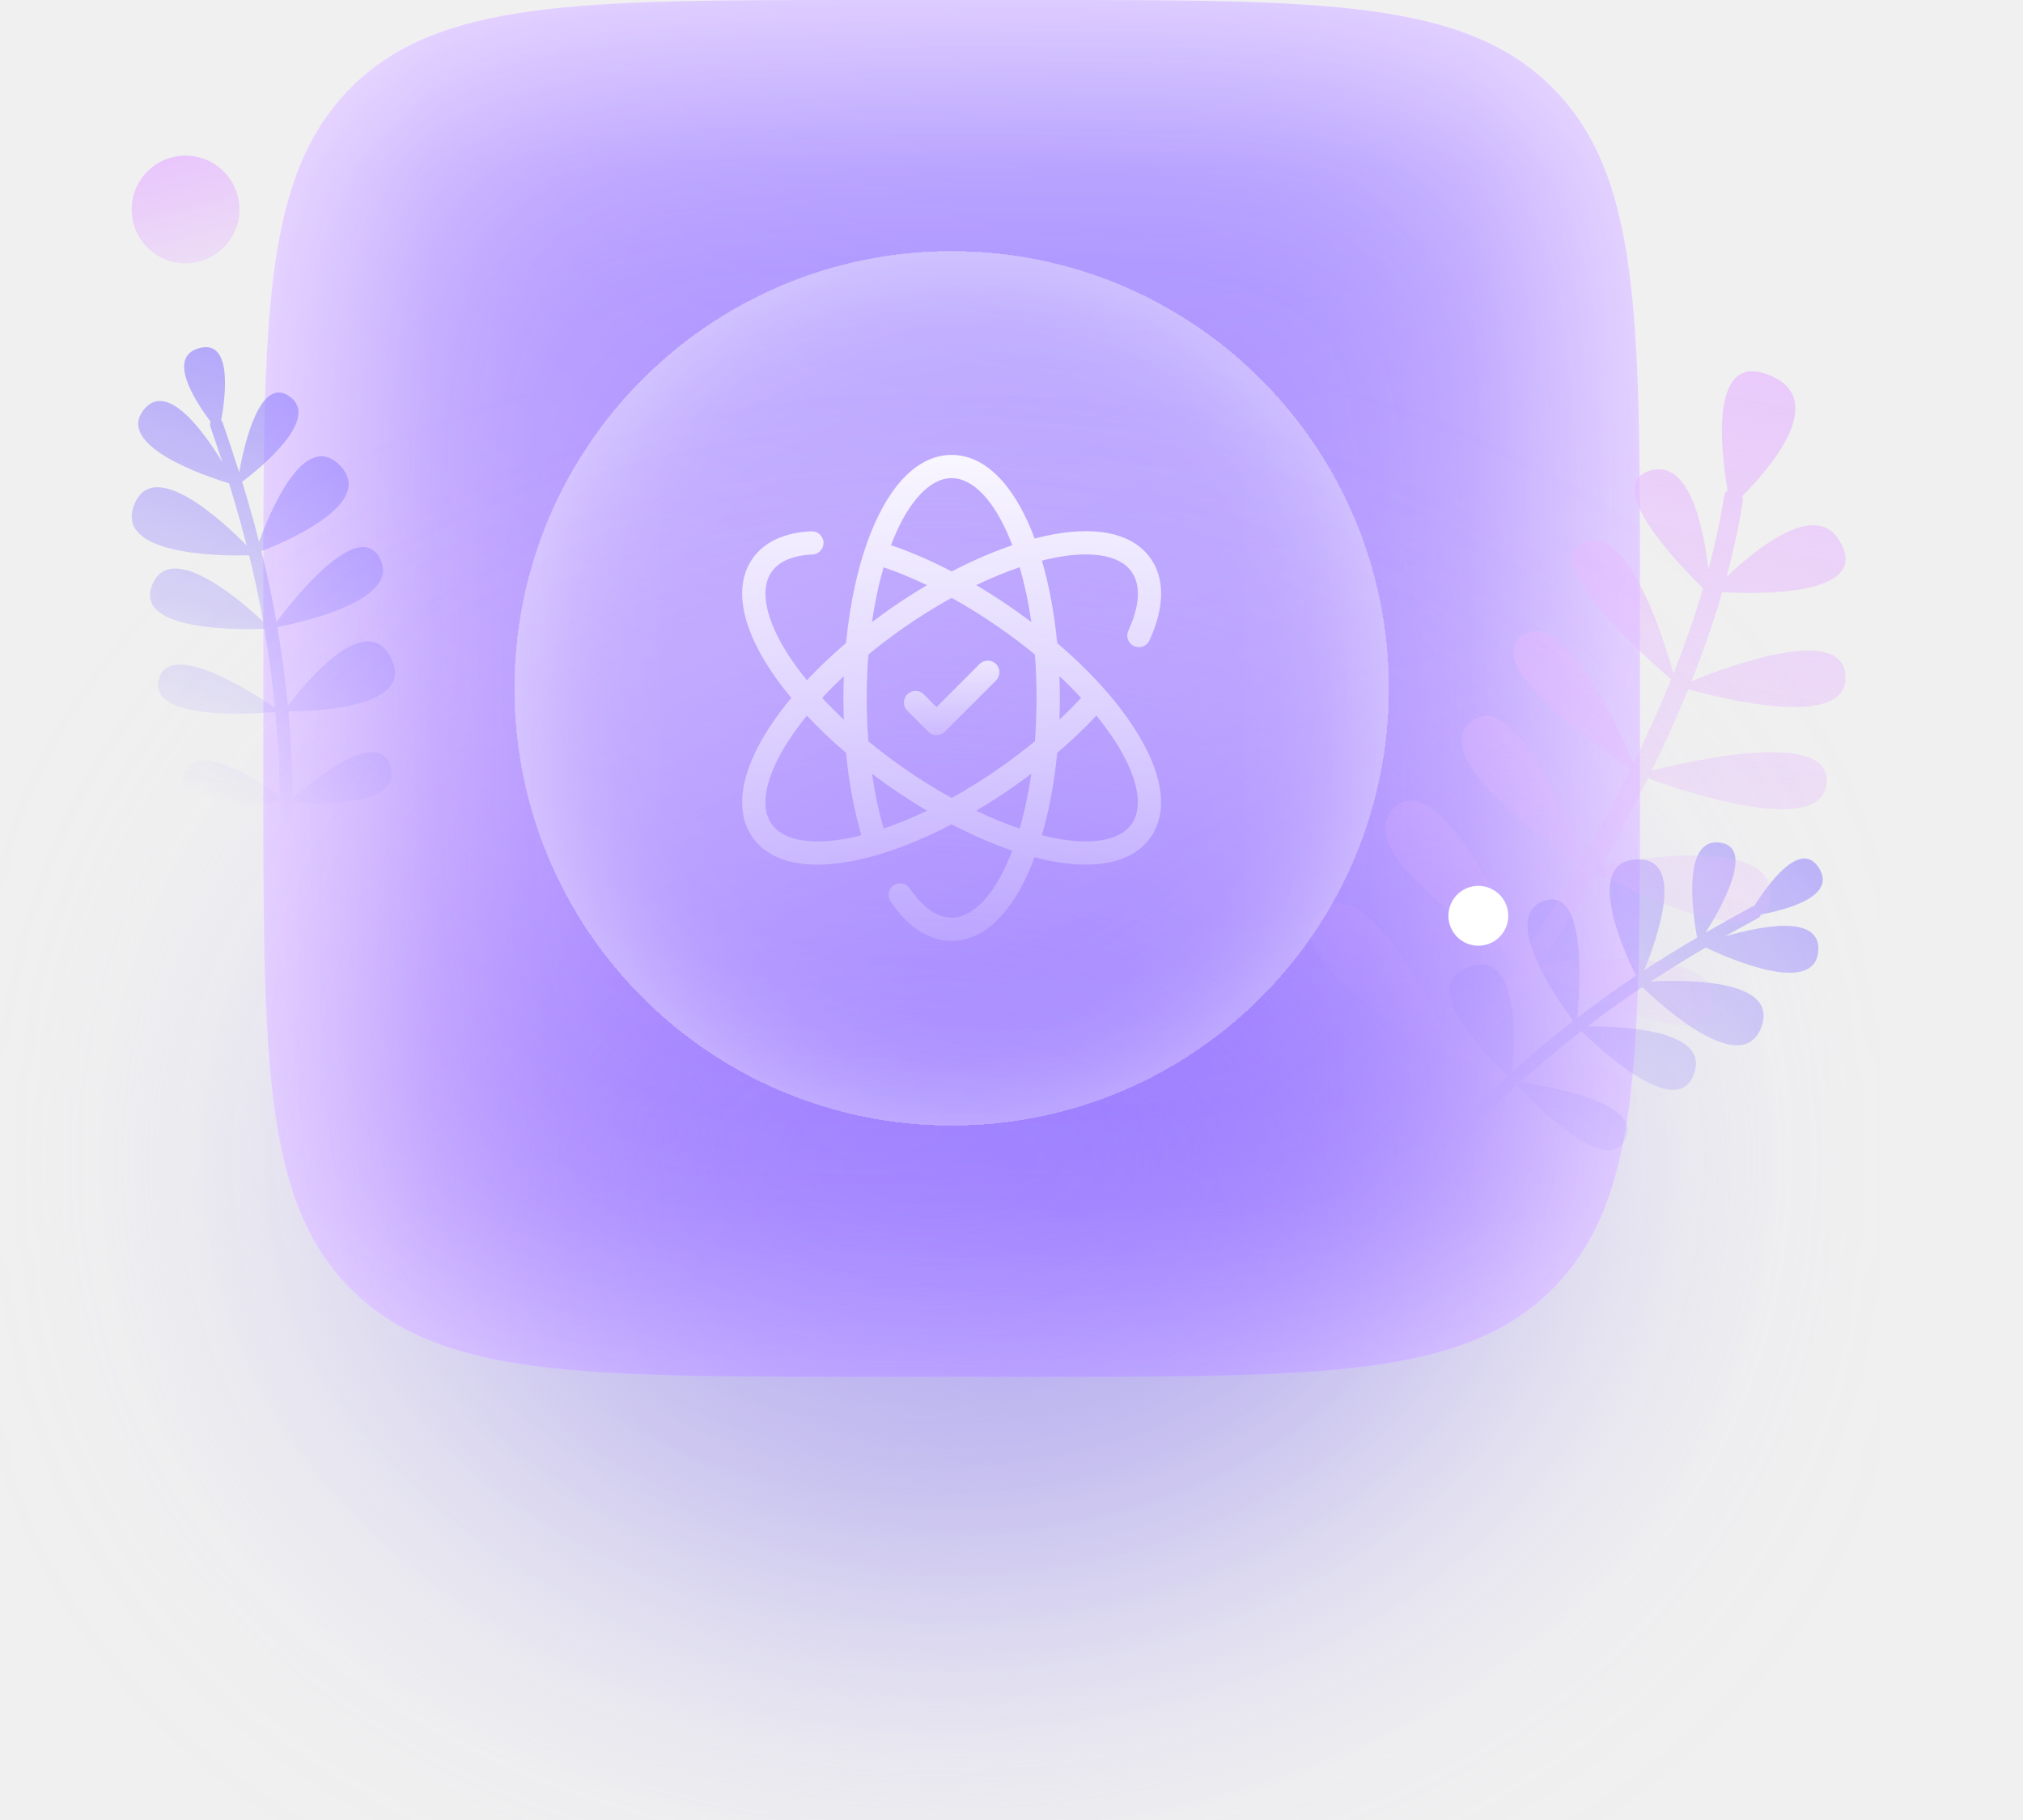
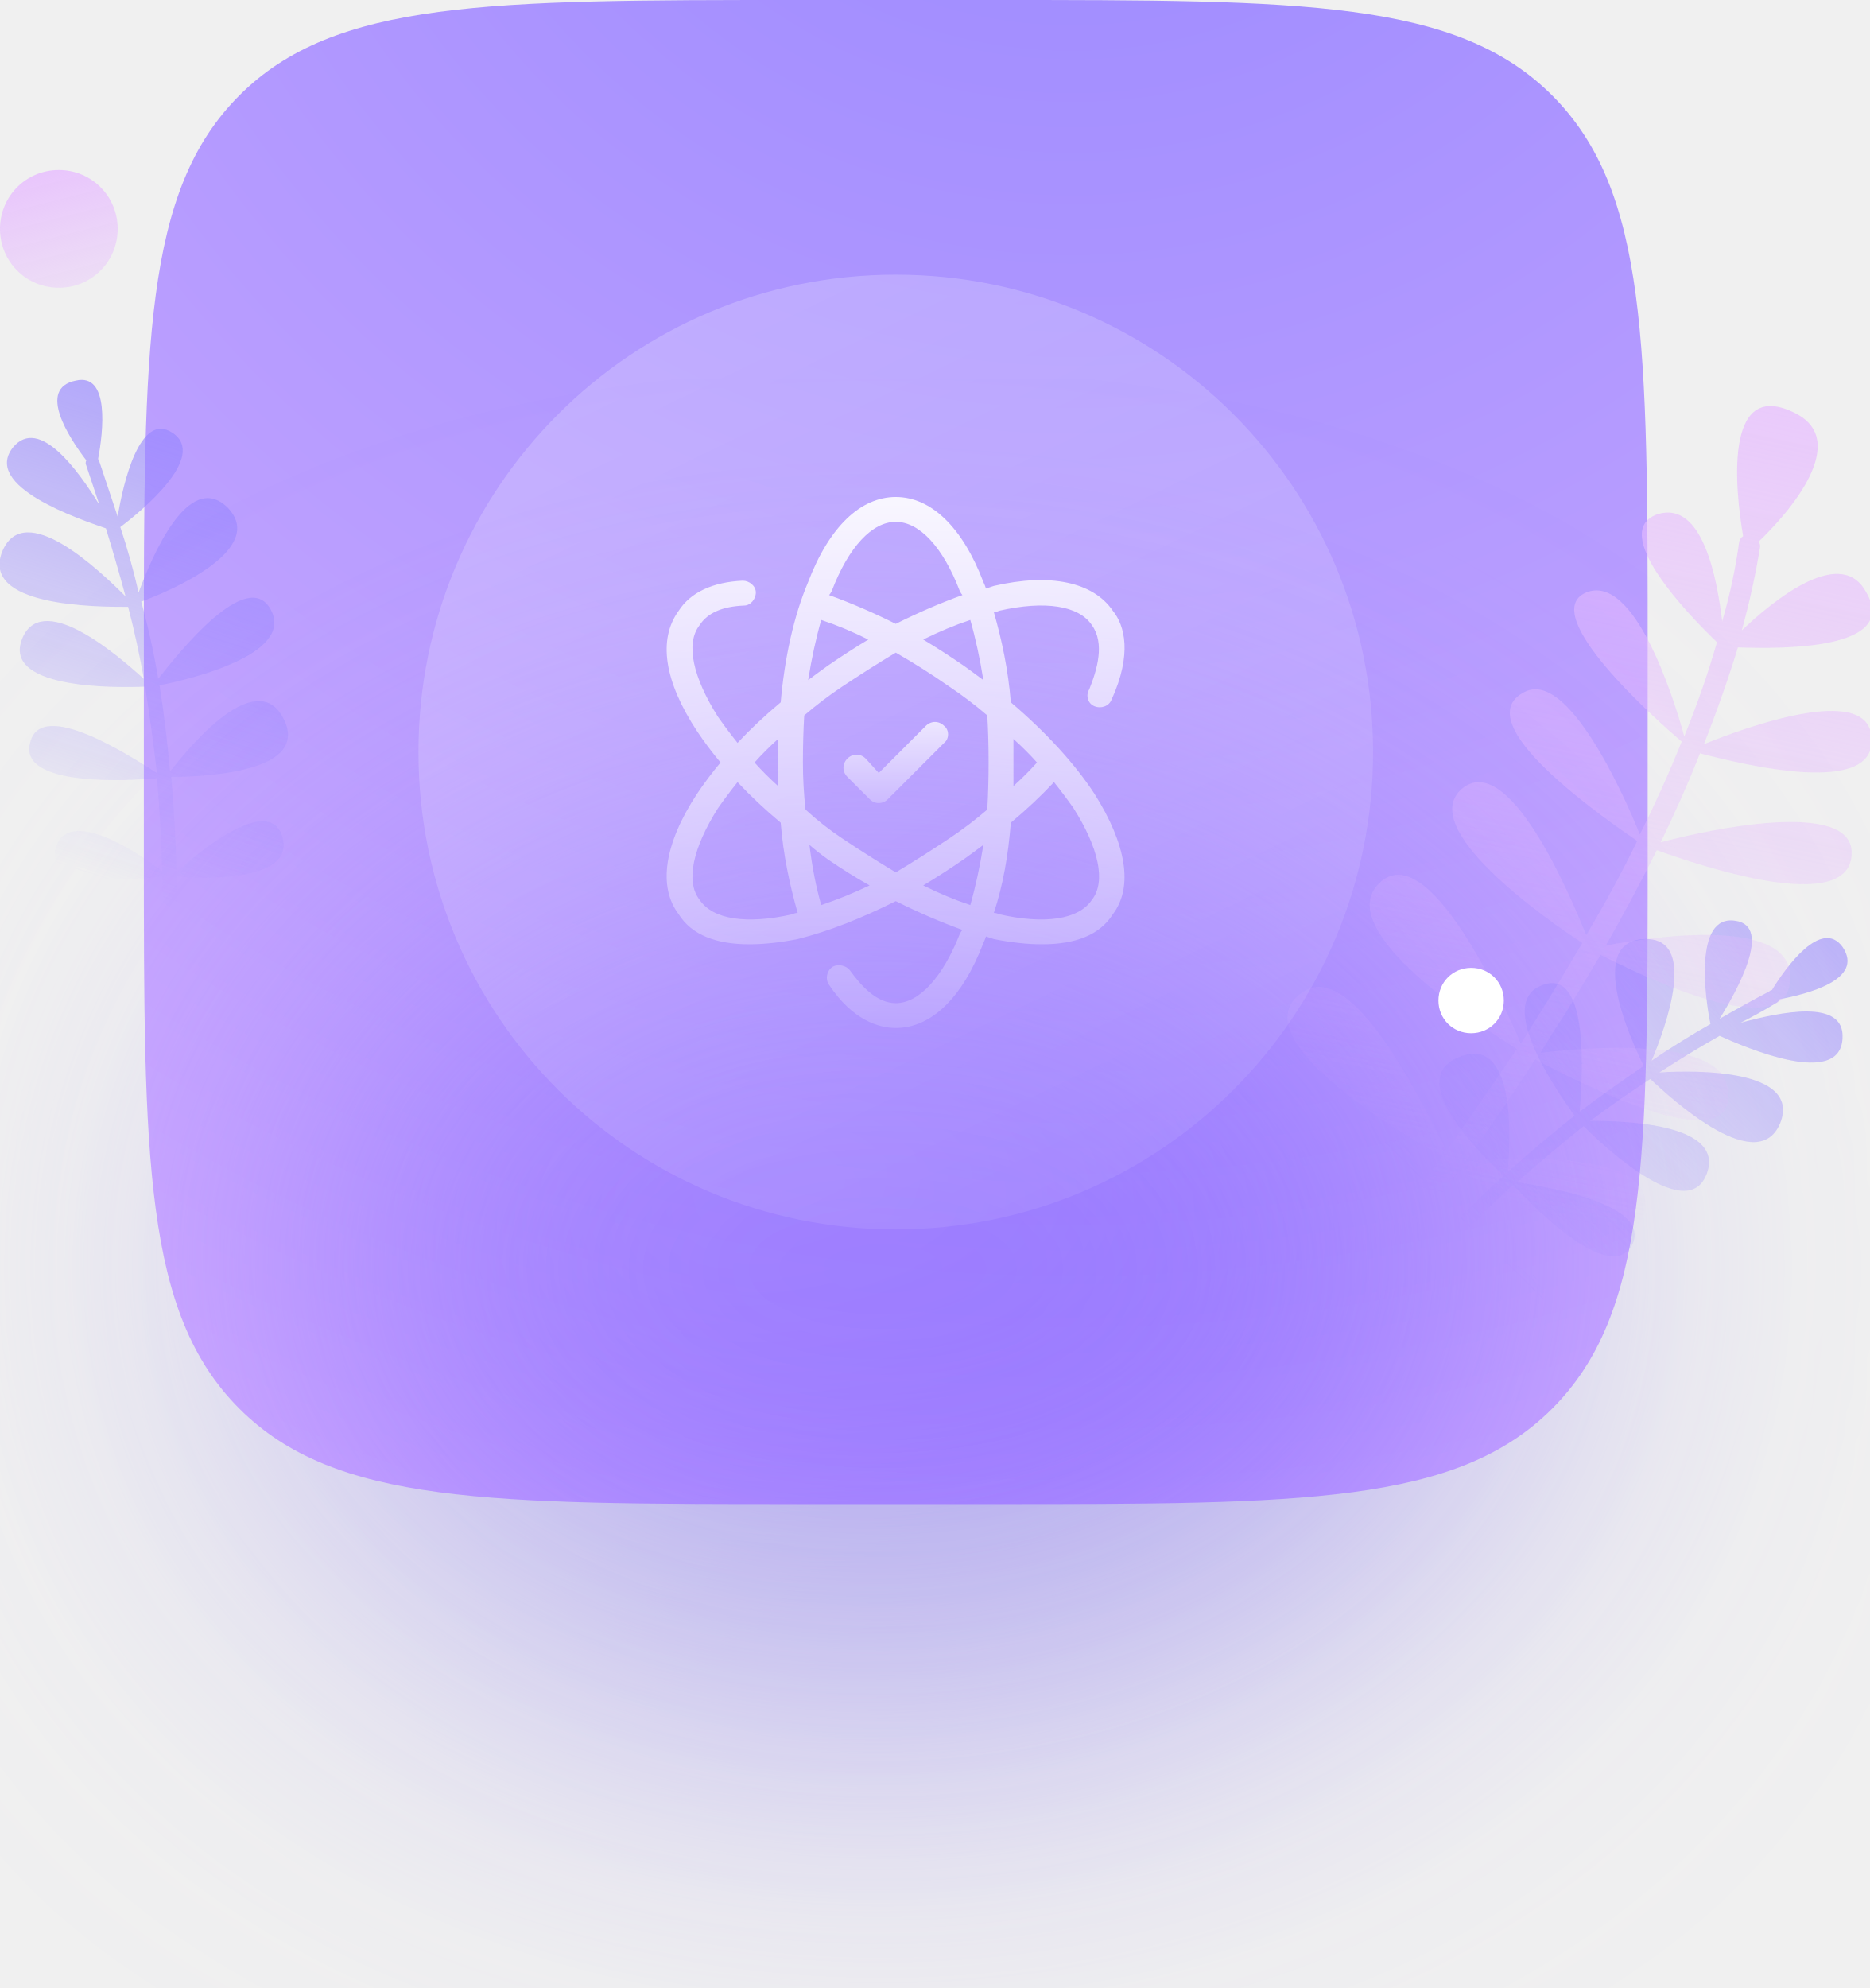
- <svg xmlns="http://www.w3.org/2000/svg" width="169" height="152" viewBox="0 0 169 152" fill="none">
-   <g filter="url(#filter0_i_67_639)">
-     <path d="M87 0H72C48.43 0 36.645 0 29.322 7.322C22 14.645 22 26.43 22 50V65C22 88.57 22 100.355 29.322 107.678C36.645 115 48.43 115 72 115H87C110.57 115 122.355 115 129.678 107.678C137 100.355 137 88.57 137 65V50C137 26.43 137 14.645 129.678 7.322C122.355 0 110.57 0 87 0Z" fill="url(#paint0_radial_67_639)" />
-   </g>
-   <path d="M11.249 42.063C12.884 38.242 18.532 43.459 20.602 45.561C20.158 43.818 19.666 42.097 19.133 40.376C17.052 39.738 9.595 37.2 12.029 34.202C13.955 31.829 16.969 35.972 18.572 38.605C18.25 37.617 17.917 36.627 17.571 35.629C17.523 35.492 17.539 35.351 17.602 35.233C16.301 33.513 13.826 29.72 16.752 29.054C19.405 28.451 18.853 33.047 18.478 35.112C18.533 35.166 18.576 35.23 18.602 35.306C19.087 36.701 19.546 38.081 19.98 39.459C20.424 37.003 21.72 31.437 24.151 33.086C26.866 34.926 21.771 39.079 20.227 40.251C20.739 41.912 21.213 43.573 21.643 45.254C22.596 42.634 25.419 35.9 28.366 38.848C31.517 42.001 23.963 45.221 21.84 46.042C22.317 47.969 22.737 49.928 23.094 51.95C24.568 49.993 29.937 43.266 31.729 46.621C33.602 50.127 25.23 51.98 23.168 52.379C23.531 54.495 23.826 56.681 24.046 58.974C25.422 57.152 30.755 50.573 32.765 55.189C34.513 59.201 25.993 59.423 24.088 59.423C24.297 61.721 24.43 64.129 24.483 66.679C25.981 65.35 31.635 60.621 32.614 64.031C33.611 67.503 26.248 67.168 24.49 67.04C24.523 68.942 24.511 70.924 24.451 73H23.365C23.425 70.921 23.436 68.936 23.403 67.033C21.371 67.251 14.173 67.815 15.328 64.698C16.442 61.692 21.693 65.293 23.393 66.561C23.339 64.075 23.207 61.724 23.002 59.48C20.998 59.652 12.403 60.2 13.263 56.781C14.127 53.342 21.121 57.863 22.968 59.128C22.75 56.834 22.455 54.647 22.092 52.533C19.833 52.615 10.79 52.701 12.828 48.621C14.484 45.305 20.117 50.17 21.985 51.922C21.647 50.032 21.254 48.196 20.81 46.39C18.433 46.449 9.395 46.397 11.249 42.064V42.063Z" fill="url(#paint1_linear_67_639)" />
-   <path d="M147.172 85.719C148.544 81.796 140.856 81.834 137.909 81.988C139.414 81.001 140.938 80.064 142.493 79.153C144.459 80.087 151.674 83.247 151.902 79.392C152.082 76.341 147.061 77.364 144.102 78.225C145.006 77.713 145.92 77.207 146.849 76.704C146.976 76.636 147.06 76.521 147.093 76.391C149.214 76.001 153.6 74.871 151.89 72.405C150.34 70.169 147.645 73.934 146.528 75.71C146.452 75.714 146.376 75.732 146.306 75.77C145.007 76.473 143.736 77.181 142.486 77.905C143.816 75.793 146.617 70.811 143.71 70.387C140.465 69.913 141.421 76.416 141.77 78.323C140.271 79.203 138.8 80.109 137.348 81.059C138.414 78.483 140.875 71.608 136.71 71.795C132.257 71.995 135.658 79.469 136.671 81.507C135.019 82.608 133.387 83.769 131.759 85.02C131.992 82.582 132.569 73.995 128.983 75.261C125.235 76.584 130.162 83.602 131.415 85.288C129.719 86.604 128.026 88.019 126.316 89.562C126.53 87.289 127.034 78.835 122.436 80.884C118.439 82.666 124.576 88.579 125.981 89.865C124.277 91.419 122.553 93.107 120.794 94.953C120.585 92.961 119.604 85.656 116.58 87.511C113.502 89.4 119.161 94.123 120.544 95.215C119.237 96.596 117.908 98.066 116.551 99.639L117.353 100.372C118.712 98.797 120.043 97.325 121.352 95.943C122.704 97.475 127.635 102.749 128.886 99.669C130.093 96.699 123.788 95.812 121.677 95.601C123.395 93.803 125.079 92.157 126.745 90.639C128.107 92.119 134.08 98.324 135.753 95.221C137.436 92.1 129.224 90.716 127.007 90.403C128.717 88.857 130.41 87.443 132.105 86.127C133.716 87.713 140.332 93.879 141.581 89.493C142.597 85.928 135.157 85.717 132.596 85.749C134.121 84.582 135.65 83.493 137.197 82.459C138.91 84.107 145.616 90.168 147.172 85.719L147.172 85.719Z" fill="url(#paint2_linear_67_639)" />
-   <path d="M128.776 80.453C129.403 79.488 130.032 78.503 130.658 77.498C131.612 75.966 132.521 74.451 133.389 72.955C136.529 74.578 147.675 79.968 147.934 74.864C148.183 69.967 137.443 71.585 133.779 72.278C135.195 69.806 136.491 67.385 137.667 65.015C140.998 66.228 152.606 70.1 152.596 65.166C152.588 61.058 141.679 63.442 137.987 64.366C139.119 62.051 140.134 59.787 141.033 57.575C144.071 58.423 154.768 61.076 154.146 56.231C153.637 52.26 144.469 55.615 141.305 56.898C142.318 54.35 143.174 51.871 143.872 49.467C146.857 49.634 156.621 49.835 153.607 45.069C151.554 41.823 146.533 45.996 144.226 48.203C144.819 46.007 145.279 43.874 145.6 41.809C145.62 41.685 145.597 41.559 145.548 41.441C147.761 39.22 152.675 33.601 148.106 31.466C142.761 28.97 143.729 37.505 144.318 40.967C144.177 41.053 144.075 41.189 144.048 41.364C143.738 43.361 143.294 45.424 142.724 47.548C142.331 44.186 141.158 38.255 137.816 39.318C133.881 40.57 140.188 47.108 142.276 49.141C141.597 51.449 140.768 53.828 139.794 56.274C138.996 53.383 136.03 43.753 132.307 45.322C128.458 46.944 137.56 54.992 139.608 56.741C138.681 59.032 137.624 61.382 136.443 63.788C135.218 60.841 130.911 51.207 127.556 52.886C122.998 55.167 133.594 62.516 136.212 64.254C135.038 66.619 133.742 69.038 132.325 71.508C130.92 67.985 126.32 57.398 122.845 60.303C119.29 63.276 129.093 70.188 131.978 72.109C131.116 73.596 130.212 75.102 129.263 76.626C128.597 77.695 127.929 78.742 127.262 79.765C125.886 76.549 120.19 63.993 116.482 67.478C112.673 71.058 124.272 78.489 127.004 80.159C125.147 82.991 123.304 85.637 121.552 88.048C120.248 85.15 114.621 73.321 110.719 75.812C105.439 79.184 118.455 86.855 121.275 88.432C118.813 91.804 116.597 94.611 114.649 97.032L116.048 97.913C117.993 95.49 120.184 92.713 122.621 89.375C125.322 91.311 135.814 98.364 136.761 92.372C137.464 87.928 126.531 88.487 123.052 88.779C124.784 86.391 126.605 83.77 128.434 80.977C131.574 82.689 144.201 89.225 143.104 83.067C142.416 79.202 132.113 80.068 128.775 80.452L128.776 80.453Z" fill="url(#paint3_linear_67_639)" />
-   <g style="mix-blend-mode:multiply" filter="url(#filter1_f_67_639)">
-     <ellipse cx="78.5" cy="97" rx="48.5" ry="34" fill="url(#paint4_linear_67_639)" />
-   </g>
-   <circle cx="123.5" cy="76.5" r="2.5" fill="white" />
-   <circle cx="15.5" cy="17.5" r="4.5" fill="url(#paint5_linear_67_639)" />
-   <g filter="url(#filter2_bi_67_639)">
-     <circle cx="79.5" cy="57.5" r="36.5" fill="url(#paint6_linear_67_639)" fill-opacity="0.3" />
-   </g>
-   <path d="M88.318 53.709C88.079 51.241 87.646 48.911 87.04 46.833C87.166 46.8 87.294 46.767 87.419 46.738C90.91 45.919 93.504 46.295 94.537 47.769C95.524 49.179 94.931 51.221 94.26 52.687C94.036 53.175 94.25 53.752 94.737 53.975C95.225 54.198 95.801 53.983 96.025 53.497C97.623 50.004 96.962 47.849 96.127 46.656C94.594 44.466 91.343 43.823 86.976 44.849C86.795 44.891 86.613 44.938 86.43 44.986C86.364 44.81 86.298 44.633 86.23 44.46C84.562 40.293 82.172 38 79.498 38C76.825 38 74.434 40.293 72.768 44.46C71.727 47.062 71.015 50.251 70.679 53.711C69.492 54.726 68.395 55.771 67.407 56.827C66.859 56.154 66.36 55.48 65.925 54.814C63.962 51.814 63.428 49.247 64.459 47.773C65.085 46.882 66.23 46.392 67.869 46.322C68.405 46.299 68.82 45.847 68.797 45.311C68.774 44.775 68.316 44.361 67.786 44.383C65.545 44.48 63.844 45.266 62.869 46.66C61.335 48.85 61.844 52.124 64.3 55.878C64.826 56.682 65.432 57.493 66.104 58.303C65.43 59.113 64.824 59.924 64.3 60.728C61.844 64.482 61.335 67.755 62.869 69.946C63.925 71.454 65.799 72.229 68.29 72.229C69.415 72.229 70.663 72.072 72.021 71.754C74.358 71.206 76.912 70.212 79.498 68.862C81.221 69.759 82.925 70.499 84.564 71.055C84.518 71.177 84.473 71.301 84.424 71.42C83.093 74.75 81.296 76.658 79.496 76.658C77.97 76.658 76.757 75.328 76.005 74.214C75.706 73.769 75.102 73.651 74.657 73.95C74.213 74.249 74.094 74.853 74.393 75.297C76.23 78.027 78.182 78.6 79.496 78.6C82.17 78.6 84.56 76.307 86.227 72.14C86.294 71.967 86.36 71.79 86.427 71.614C86.609 71.66 86.791 71.709 86.972 71.752C88.329 72.07 89.58 72.227 90.702 72.227C93.194 72.227 95.067 71.453 96.124 69.944C97.658 67.754 97.149 64.48 94.692 60.726C93.159 58.381 90.957 55.969 88.314 53.711L88.318 53.709ZM90.312 58.299C89.747 58.911 89.143 59.519 88.504 60.118C88.527 59.517 88.539 58.911 88.539 58.299C88.539 57.688 88.527 57.08 88.504 56.478C89.145 57.08 89.749 57.688 90.312 58.299ZM72.403 58.299C72.403 57.068 72.452 55.858 72.543 54.678C73.456 53.924 74.421 53.19 75.428 52.486C76.772 51.544 78.139 50.693 79.496 49.942C80.863 50.697 82.234 51.551 83.568 52.486C84.576 53.19 85.541 53.924 86.454 54.678C86.547 55.858 86.593 57.068 86.593 58.299C86.593 59.53 86.545 60.74 86.454 61.919C85.535 62.676 84.57 63.41 83.568 64.113C82.223 65.055 80.858 65.907 79.498 66.658C78.139 65.907 76.772 65.055 75.428 64.113C74.422 63.408 73.459 62.676 72.547 61.924C72.452 60.738 72.403 59.524 72.403 58.299ZM86.157 51.969C85.677 51.606 85.186 51.247 84.685 50.895C83.648 50.169 82.601 49.495 81.555 48.878C82.79 48.285 84.005 47.785 85.182 47.386C85.593 48.8 85.922 50.34 86.157 51.969ZM79.498 39.942C81.298 39.942 83.094 41.85 84.426 45.181C84.475 45.299 84.52 45.423 84.566 45.546C82.929 46.101 81.225 46.841 79.504 47.736C77.786 46.839 76.083 46.103 74.434 45.546C74.481 45.423 74.525 45.301 74.574 45.181C75.906 41.85 77.702 39.942 79.502 39.942H79.498ZM73.817 47.388C74.99 47.786 76.205 48.287 77.442 48.882C76.393 49.501 75.347 50.173 74.314 50.897C73.813 51.249 73.322 51.606 72.842 51.971C73.077 50.342 73.405 48.802 73.817 47.39V47.388ZM70.494 56.48C70.471 57.082 70.459 57.689 70.459 58.301C70.459 58.913 70.471 59.52 70.492 60.122C69.852 59.52 69.25 58.913 68.685 58.301C69.25 57.689 69.854 57.082 70.494 56.48ZM64.459 68.831C63.426 67.357 63.96 64.79 65.925 61.79C66.362 61.124 66.859 60.451 67.407 59.777C68.395 60.833 69.49 61.878 70.677 62.891C70.914 65.357 71.345 67.678 71.957 69.769C71.83 69.8 71.702 69.835 71.578 69.864C68.087 70.684 65.492 70.307 64.459 68.833V68.831ZM73.819 69.214C73.409 67.806 73.081 66.264 72.846 64.635C73.325 64.998 73.815 65.356 74.314 65.705C75.349 66.429 76.395 67.103 77.446 67.722C76.211 68.315 74.995 68.816 73.819 69.214ZM81.551 67.722C82.601 67.103 83.648 66.429 84.683 65.705C85.182 65.356 85.673 64.996 86.155 64.631C85.92 66.26 85.591 67.802 85.18 69.214C84.003 68.816 82.786 68.315 81.551 67.722ZM94.537 68.831C93.504 70.305 90.912 70.682 87.419 69.862C87.294 69.833 87.166 69.798 87.04 69.767C87.646 67.689 88.079 65.361 88.318 62.893C89.502 61.88 90.601 60.835 91.591 59.777C92.139 60.451 92.636 61.124 93.073 61.79C95.036 64.79 95.57 67.357 94.539 68.831H94.537Z" fill="url(#paint7_linear_67_639)" />
-   <path d="M77.547 61.128C77.729 61.311 77.976 61.412 78.234 61.412C78.492 61.412 78.739 61.309 78.922 61.128L83.207 56.843C83.586 56.464 83.586 55.849 83.207 55.47C82.828 55.091 82.213 55.091 81.834 55.47L78.236 59.068L77.168 58C76.79 57.621 76.174 57.621 75.795 58C75.417 58.379 75.417 58.994 75.795 59.373L77.549 61.126L77.547 61.128Z" fill="url(#paint8_linear_67_639)" />
+ <svg xmlns="http://www.w3.org/2000/svg" version="1.2" viewBox="0 0 143 152" width="143" height="152">
  <defs>
-     <filter id="filter0_i_67_639" x="22" y="0" width="115" height="115" filterUnits="userSpaceOnUse" color-interpolation-filters="sRGB">
-       <feFlood flood-opacity="0" result="BackgroundImageFix" />
-       <feBlend mode="normal" in="SourceGraphic" in2="BackgroundImageFix" result="shape" />
-       <feColorMatrix in="SourceAlpha" type="matrix" values="0 0 0 0 0 0 0 0 0 0 0 0 0 0 0 0 0 0 127 0" result="hardAlpha" />
-       <feOffset />
+     <radialGradient id="g1" cx="82" cy="-33.2" r="210.8" gradientUnits="userSpaceOnUse">
+       <stop offset="0" stop-color="#9686ff" />
+       <stop offset="1" stop-color="#e7bcff" />
+     </radialGradient>
+     <linearGradient id="g2" x1="27.2" y1="17.1" x2="10.6" y2="68.1" gradientUnits="userSpaceOnUse">
+       <stop offset="0" stop-color="#9686ff" />
+       <stop offset="1" stop-color="#9686ff" stop-opacity="0" />
+     </linearGradient>
+     <linearGradient id="g3" x1="153.1" y1="46.7" x2="109.3" y2="90.9" gradientUnits="userSpaceOnUse">
+       <stop offset="0" stop-color="#9686ff" />
+       <stop offset="1" stop-color="#9686ff" stop-opacity="0" />
+     </linearGradient>
+     <linearGradient id="g4" x1="134.2" y1="6.1" x2="116" y2="92.5" gradientUnits="userSpaceOnUse">
+       <stop offset="0" stop-color="#e7bcff" />
+       <stop offset="1" stop-color="#e7bcff" stop-opacity="0" />
+     </linearGradient>
+     <filter x="-50%" y="-50%" width="200%" height="200%" id="f1">
      <feGaussianBlur stdDeviation="15" />
-       <feComposite in2="hardAlpha" operator="arithmetic" k2="-1" k3="1" />
-       <feColorMatrix type="matrix" values="0 0 0 0 0.967 0 0 0 0 0.908 0 0 0 0 1 0 0 0 1 0" />
-       <feBlend mode="normal" in2="shape" result="effect1_innerShadow_67_639" />
    </filter>
-     <filter id="filter1_f_67_639" x="0" y="33" width="157" height="119" filterUnits="userSpaceOnUse" color-interpolation-filters="sRGB">
-       <feFlood flood-opacity="0" result="BackgroundImageFix" />
-       <feBlend mode="normal" in="SourceGraphic" in2="BackgroundImageFix" result="shape" />
-       <feGaussianBlur stdDeviation="15" result="effect1_foregroundBlur_67_639" />
-     </filter>
-     <filter id="filter2_bi_67_639" x="23" y="1" width="113" height="113" filterUnits="userSpaceOnUse" color-interpolation-filters="sRGB">
-       <feFlood flood-opacity="0" result="BackgroundImageFix" />
-       <feGaussianBlur in="BackgroundImageFix" stdDeviation="10" />
-       <feComposite in2="SourceAlpha" operator="in" result="effect1_backgroundBlur_67_639" />
-       <feBlend mode="normal" in="SourceGraphic" in2="effect1_backgroundBlur_67_639" result="shape" />
-       <feColorMatrix in="SourceAlpha" type="matrix" values="0 0 0 0 0 0 0 0 0 0 0 0 0 0 0 0 0 0 127 0" result="hardAlpha" />
-       <feOffset />
-       <feGaussianBlur stdDeviation="5.5" />
-       <feComposite in2="hardAlpha" operator="arithmetic" k2="-1" k3="1" />
-       <feColorMatrix type="matrix" values="0 0 0 0 1 0 0 0 0 1 0 0 0 0 1 0 0 0 0.44 0" />
-       <feBlend mode="normal" in2="shape" result="effect2_innerShadow_67_639" />
-     </filter>
-     <radialGradient id="paint0_radial_67_639" cx="0" cy="0" r="1" gradientUnits="userSpaceOnUse" gradientTransform="translate(92.988 -33.2262) rotate(106.179) scale(210.772 210.802)">
-       <stop stop-color="#9686FF" />
-       <stop offset="1" stop-color="#E7BCFF" />
-     </radialGradient>
-     <linearGradient id="paint1_linear_67_639" x1="38.239" y1="17.073" x2="21.563" y2="68.089" gradientUnits="userSpaceOnUse">
-       <stop stop-color="#9686FF" />
-       <stop offset="1" stop-color="#9686FF" stop-opacity="0" />
+     <linearGradient id="g5" x1="19" y1="22.7" x2="71.8" y2="178.3" gradientUnits="userSpaceOnUse">
+       <stop offset="0" stop-color="#ffffff" />
+       <stop offset="1" stop-color="#9686ff" />
    </linearGradient>
-     <linearGradient id="paint2_linear_67_639" x1="164.099" y1="46.69" x2="120.261" y2="90.881" gradientUnits="userSpaceOnUse">
-       <stop stop-color="#9686FF" />
-       <stop offset="1" stop-color="#9686FF" stop-opacity="0" />
+     <linearGradient id="g6" x1="-2.1" y1="10.6" x2="2.9" y2="30.4" gradientUnits="userSpaceOnUse">
+       <stop offset="0" stop-color="#e7bcff" />
+       <stop offset="1" stop-color="#e7bcff" stop-opacity="0" />
    </linearGradient>
-     <linearGradient id="paint3_linear_67_639" x1="145.159" y1="6.07" x2="127" y2="92.45" gradientUnits="userSpaceOnUse">
-       <stop stop-color="#E7BCFF" />
-       <stop offset="1" stop-color="#E7BCFF" stop-opacity="0" />
+     <linearGradient id="g7" x1="32" y1="-22.3" x2="105" y2="128.6" gradientUnits="userSpaceOnUse">
+       <stop offset="0" stop-color="#ffffff" />
+       <stop offset="1" stop-color="#ffffff" stop-opacity="0" />
    </linearGradient>
-     <linearGradient id="paint4_linear_67_639" x1="30" y1="22.661" x2="82.755" y2="178.271" gradientUnits="userSpaceOnUse">
-       <stop stop-color="white" />
-       <stop offset="1" stop-color="#9686FF" />
+     <linearGradient id="g8" x1="68.5" y1="32.5" x2="68.5" y2="87.5" gradientUnits="userSpaceOnUse">
+       <stop offset="0" stop-color="#ffffff" />
+       <stop offset="1" stop-color="#ffffff" stop-opacity="0" />
    </linearGradient>
-     <linearGradient id="paint5_linear_67_639" x1="8.857" y1="10.56" x2="13.899" y2="30.399" gradientUnits="userSpaceOnUse">
-       <stop stop-color="#E7BCFF" />
-       <stop offset="1" stop-color="#E7BCFF" stop-opacity="0" />
-     </linearGradient>
-     <linearGradient id="paint6_linear_67_639" x1="43" y1="-22.305" x2="116" y2="128.644" gradientUnits="userSpaceOnUse">
-       <stop stop-color="white" />
-       <stop offset="1" stop-color="white" stop-opacity="0" />
-     </linearGradient>
-     <linearGradient id="paint7_linear_67_639" x1="79.5" y1="32.5" x2="79.5" y2="87.5" gradientUnits="userSpaceOnUse">
-       <stop stop-color="white" />
-       <stop offset="1" stop-color="white" stop-opacity="0" />
-     </linearGradient>
-     <linearGradient id="paint8_linear_67_639" x1="79.5" y1="51.5" x2="79.5" y2="65" gradientUnits="userSpaceOnUse">
-       <stop stop-color="white" />
-       <stop offset="1" stop-color="white" stop-opacity="0" />
+     <linearGradient id="g9" x1="68.5" y1="51.5" x2="68.5" y2="65" gradientUnits="userSpaceOnUse">
+       <stop offset="0" stop-color="#ffffff" />
+       <stop offset="1" stop-color="#ffffff" stop-opacity="0" />
    </linearGradient>
  </defs>
+   <style>
+ 		.s0 { fill: url(#g1) } 
+ 		.s1 { fill: url(#g2) } 
+ 		.s2 { fill: url(#g3) } 
+ 		.s3 { fill: url(#g4) } 
+ 		.s4 { mix-blend-mode: multiply;filter: url(#f1);fill: url(#g5) } 
+ 		.s5 { fill: #ffffff } 
+ 		.s6 { fill: url(#g6) } 
+ 		.s7 { opacity: .3;fill: url(#g7) } 
+ 		.s8 { fill: url(#g8) } 
+ 		.s9 { fill: url(#g9) } 
+ 	</style>
+   <g id="Layer">
+     <path id="Layer" class="s0" d="m76 0h-15c-23.6 0-35.4 0-42.7 7.3-7.3 7.3-7.3 19.1-7.3 42.7v15c0 23.6 0 35.4 7.3 42.7 7.3 7.3 19.1 7.3 42.7 7.3h15c23.6 0 35.4 0 42.7-7.3 7.3-7.3 7.3-19.1 7.3-42.7v-15c0-23.6 0-35.4-7.3-42.7-7.3-7.3-19.1-7.3-42.7-7.3z" />
+   </g>
+   <path id="Layer" class="s1" d="m0.2 42.1c1.7-3.9 7.3 1.4 9.4 3.5q-0.7-2.6-1.5-5.2c-2-0.7-9.5-3.2-7.1-6.2 2-2.4 5 1.8 6.6 4.4q-0.5-1.5-1-3-0.1-0.2 0-0.4c-1.3-1.7-3.8-5.5-0.8-6.1 2.6-0.6 2.1 3.9 1.7 6q0.1 0.1 0.1 0.2 0.7 2.1 1.4 4.2c0.4-2.5 1.7-8.1 4.2-6.4 2.7 1.8-2.4 6-4 7.2q0.8 2.4 1.4 5c1-2.7 3.8-9.4 6.8-6.5 3.1 3.2-4.4 6.4-6.6 7.2q0.8 2.9 1.3 5.9c1.5-1.9 6.8-8.6 8.6-5.3 1.9 3.5-6.5 5.4-8.5 5.8q0.5 3.1 0.8 6.6c1.4-1.8 6.8-8.4 8.8-3.8 1.7 4-6.8 4.2-8.7 4.2q0.3 3.5 0.4 7.3c1.5-1.4 7.1-6.1 8.1-2.7 1 3.5-6.4 3.2-8.1 3q0 2.9 0 6h-1.1q0.1-3.1 0-6c-2 0.3-9.2 0.8-8.1-2.3 1.1-3 6.4 0.6 8.1 1.9q-0.1-3.8-0.4-7.1c-2 0.2-10.6 0.7-9.7-2.7 0.8-3.5 7.8 1.1 9.7 2.3q-0.4-3.4-0.9-6.6c-2.3 0.1-11.3 0.2-9.3-3.9 1.7-3.3 7.3 1.6 9.2 3.3q-0.5-2.8-1.2-5.5c-2.4 0-11.4 0-9.6-4.3z" />
+   <path id="Layer" class="s2" d="m136.2 85.7c1.3-3.9-6.3-3.9-9.3-3.7q2.3-1.5 4.6-2.8c2 0.9 9.2 4 9.4 0.2 0.2-3.1-4.8-2-7.8-1.2q1.4-0.7 2.7-1.5 0.2-0.1 0.3-0.3c2.1-0.4 6.5-1.5 4.8-4-1.6-2.2-4.3 1.5-5.4 3.3q-0.1 0-0.2 0.1-1.9 1-3.8 2.1c1.3-2.1 4.1-7.1 1.2-7.5-3.2-0.5-2.3 6-1.9 7.9q-2.3 1.3-4.5 2.8c1.1-2.6 3.6-9.5-0.6-9.3-4.4 0.2-1 7.7 0 9.7q-2.5 1.7-4.9 3.5c0.2-2.4 0.8-11-2.8-9.7-3.8 1.3 1.2 8.3 2.4 10q-2.5 2-5.1 4.3c0.2-2.3 0.7-10.8-3.9-8.7-4 1.8 2.2 7.7 3.6 9q-2.6 2.3-5.2 5.1c-0.2-2-1.2-9.3-4.2-7.5-3.1 1.9 2.6 6.6 3.9 7.7q-1.9 2.1-3.9 4.4l0.8 0.8q2-2.4 4-4.5c1.3 1.6 6.2 6.8 7.5 3.8 1.2-3-5.1-3.9-7.2-4.1q2.5-2.7 5-5c1.4 1.5 7.4 7.7 9.1 4.6 1.6-3.1-6.6-4.5-8.8-4.8q2.6-2.3 5.1-4.3c1.6 1.6 8.2 7.8 9.5 3.4 1-3.6-6.4-3.8-9-3.8q2.3-1.7 4.6-3.2c1.7 1.6 8.4 7.7 10 3.2z" />
+   <path id="Layer" class="s3" d="m117.8 80.5q0.9-1.5 1.9-3 1.4-2.3 2.7-4.5c3.1 1.6 14.3 7 14.5 1.9 0.3-4.9-10.5-3.3-14.1-2.6q2.1-3.7 3.9-7.3c3.3 1.2 14.9 5.1 14.9 0.2 0-4.1-10.9-1.8-14.6-0.8q1.7-3.5 3-6.8c3.1 0.8 13.8 3.5 13.1-1.4-0.5-3.9-9.6-0.6-12.8 0.7q1.5-3.8 2.6-7.4c3 0.1 12.7 0.3 9.7-4.4-2-3.3-7.1 0.9-9.4 3.1q0.9-3.3 1.4-6.4 0-0.2-0.1-0.4c2.3-2.2 7.2-7.8 2.6-9.9-5.3-2.5-4.4 6-3.8 9.5q-0.2 0.1-0.3 0.4-0.4 3-1.3 6.1c-0.4-3.3-1.5-9.2-4.9-8.2-3.9 1.3 2.4 7.8 4.5 9.8q-1 3.5-2.5 7.2c-0.8-2.9-3.8-12.5-7.5-11-3.8 1.6 5.3 9.7 7.3 11.4q-1.4 3.5-3.2 7.1c-1.2-3-5.5-12.6-8.8-10.9-4.6 2.3 6 9.6 8.6 11.4q-1.7 3.5-3.9 7.2c-1.4-3.5-6-14.1-9.5-11.2-3.5 3 6.3 9.9 9.2 11.8q-1.3 2.2-2.7 4.5-1 1.6-2 3.2c-1.4-3.3-7.1-15.8-10.8-12.3-3.8 3.6 7.8 11 10.5 12.7-1.9 2.8-3.7 5.4-5.4 7.8-1.4-2.8-7-14.7-10.9-12.2-5.3 3.4 7.8 11.1 10.6 12.6-2.5 3.4-4.7 6.2-6.7 8.6l1.4 0.9c2-2.4 4.2-5.2 6.6-8.5 2.7 1.9 13.2 9 14.2 3 0.7-4.5-10.3-3.9-13.7-3.6 1.7-2.4 3.5-5 5.3-7.8 3.2 1.7 15.8 8.2 14.7 2.1-0.7-3.9-11-3-14.3-2.6z" />
+   <g id="Layer">
+     <path id="Layer" class="s4" d="m67.5 131c-26.8 0-48.5-15.2-48.5-34 0-18.8 21.7-34 48.5-34 26.8 0 48.5 15.2 48.5 34 0 18.8-21.7 34-48.5 34z" />
+   </g>
+   <path id="Layer" class="s5" d="m112.5 79c-1.4 0-2.5-1.1-2.5-2.5 0-1.4 1.1-2.5 2.5-2.5 1.4 0 2.5 1.1 2.5 2.5 0 1.4-1.1 2.5-2.5 2.5z" />
+   <path id="Layer" class="s6" d="m4.5 22c-2.5 0-4.5-2-4.5-4.5 0-2.5 2-4.5 4.5-4.5 2.5 0 4.5 2 4.5 4.5 0 2.5-2 4.5-4.5 4.5z" />
+   <g id="Layer">
+     <path id="Layer" class="s7" d="m68.5 94c-20.2 0-36.5-16.3-36.5-36.5 0-20.2 16.3-36.5 36.5-36.5 20.2 0 36.5 16.3 36.5 36.5 0 20.2-16.3 36.5-36.5 36.5z" />
+   </g>
+   <path id="Layer" fill-rule="evenodd" class="s8" d="m77.3 53.7c2.7 2.3 4.9 4.7 6.4 7 2.4 3.8 3 7.1 1.4 9.2-1 1.6-2.9 2.3-5.4 2.3q-1.7 0-3.7-0.4-0.3-0.1-0.6-0.2-0.1 0.3-0.2 0.5c-1.6 4.2-4 6.5-6.7 6.5-1.3 0-3.3-0.6-5.1-3.3-0.3-0.4-0.2-1.1 0.3-1.4 0.4-0.2 1-0.1 1.3 0.3 0.8 1.1 2 2.5 3.5 2.5 1.8 0 3.6-2 4.9-5.3q0.1-0.2 0.2-0.3-2.5-0.9-5.1-2.2c-2.6 1.3-5.1 2.3-7.5 2.9q-2 0.4-3.7 0.4c-2.5 0-4.4-0.7-5.4-2.3-1.6-2.1-1.1-5.4 1.4-9.2q0.8-1.2 1.8-2.4-1-1.2-1.8-2.4c-2.5-3.8-3-7-1.4-9.2 0.9-1.4 2.6-2.2 4.9-2.3 0.5 0 1 0.4 1 0.9 0 0.5-0.4 1-0.9 1q-2.5 0.1-3.4 1.5c-1.1 1.4-0.5 4 1.4 7q0.7 1 1.5 2 1.5-1.6 3.3-3.1c0.3-3.4 1-6.6 2.1-9.2 1.6-4.2 4-6.5 6.7-6.5 2.7 0 5.1 2.3 6.7 6.5q0.1 0.2 0.2 0.5 0.3-0.1 0.6-0.2c4.3-1 7.6-0.3 9.1 1.9 0.9 1.1 1.5 3.3-0.1 6.8-0.2 0.5-0.8 0.7-1.3 0.5-0.5-0.2-0.7-0.8-0.4-1.3 0.6-1.5 1.2-3.5 0.2-4.9-1-1.5-3.6-1.9-7.1-1.1q-0.2 0.1-0.4 0.1c0.6 2.1 1.1 4.4 1.3 6.9zm0.2 2.8q0 0.9 0 1.8 0 0.9 0 1.8 1-0.9 1.8-1.8-0.8-0.9-1.8-1.8zm-15.9 5.4q1.3 1.2 2.8 2.2 2.1 1.4 4.1 2.6 2-1.2 4.1-2.6 1.5-1 2.9-2.2 0.1-1.8 0.1-3.6 0-1.9-0.1-3.6-1.4-1.2-2.9-2.2-2-1.4-4.1-2.6-2 1.2-4.1 2.6-1.5 1-2.9 2.2-0.1 1.7-0.1 3.6 0 1.8 0.2 3.6zm12.6-14.5q-1.8 0.6-3.6 1.5 1.5 0.9 3.1 2 0.7 0.5 1.5 1.1-0.4-2.5-1-4.6zm-5.7-7.5q0 0 0 0 0 0 0 0zm0 0c-1.8 0-3.6 1.9-4.9 5.3q-0.1 0.2-0.2 0.3 2.5 0.9 5.1 2.2 2.6-1.3 5.1-2.2-0.1-0.1-0.2-0.3c-1.3-3.4-3.1-5.3-4.9-5.3zm-5.7 7.5q-0.6 2.1-1 4.6 0.8-0.6 1.5-1.1 1.6-1.1 3.1-2-1.8-0.9-3.6-1.5zm-5.1 10.9q0.8 0.9 1.8 1.8 0-0.9 0-1.8 0-0.9 0-1.8-1 0.9-1.8 1.8zm-4.2 10.5c1 1.5 3.6 1.9 7.1 1.1q0.2-0.1 0.4-0.1c-0.6-2.1-1.1-4.4-1.3-6.9q-1.8-1.5-3.3-3.1-0.8 1-1.5 2c-1.9 3-2.5 5.6-1.4 7zm13-1.1q-1.6-0.9-3.2-2-0.7-0.5-1.4-1.1 0.3 2.5 0.9 4.6 1.8-0.6 3.7-1.5zm7.7 1.5q0.6-2.1 1-4.6-0.8 0.6-1.5 1.1-1.6 1.1-3.1 2 1.8 0.9 3.6 1.5zm9.3-0.4c1.1-1.4 0.5-4-1.4-7q-0.7-1-1.5-2-1.5 1.6-3.3 3.1c-0.2 2.5-0.6 4.8-1.3 6.9q0.2 0 0.4 0.1c3.5 0.8 6.1 0.4 7.1-1.1z" />
+   <path id="Layer" class="s9" d="m66.5 61.1q0.3 0.3 0.7 0.3 0.4 0 0.7-0.3l4.3-4.3c0.4-0.3 0.4-1 0-1.3-0.4-0.4-1-0.4-1.4 0l-3.6 3.6-1-1.1c-0.4-0.4-1-0.4-1.4 0-0.4 0.4-0.4 1 0 1.4l1.7 1.7z" />
</svg>
